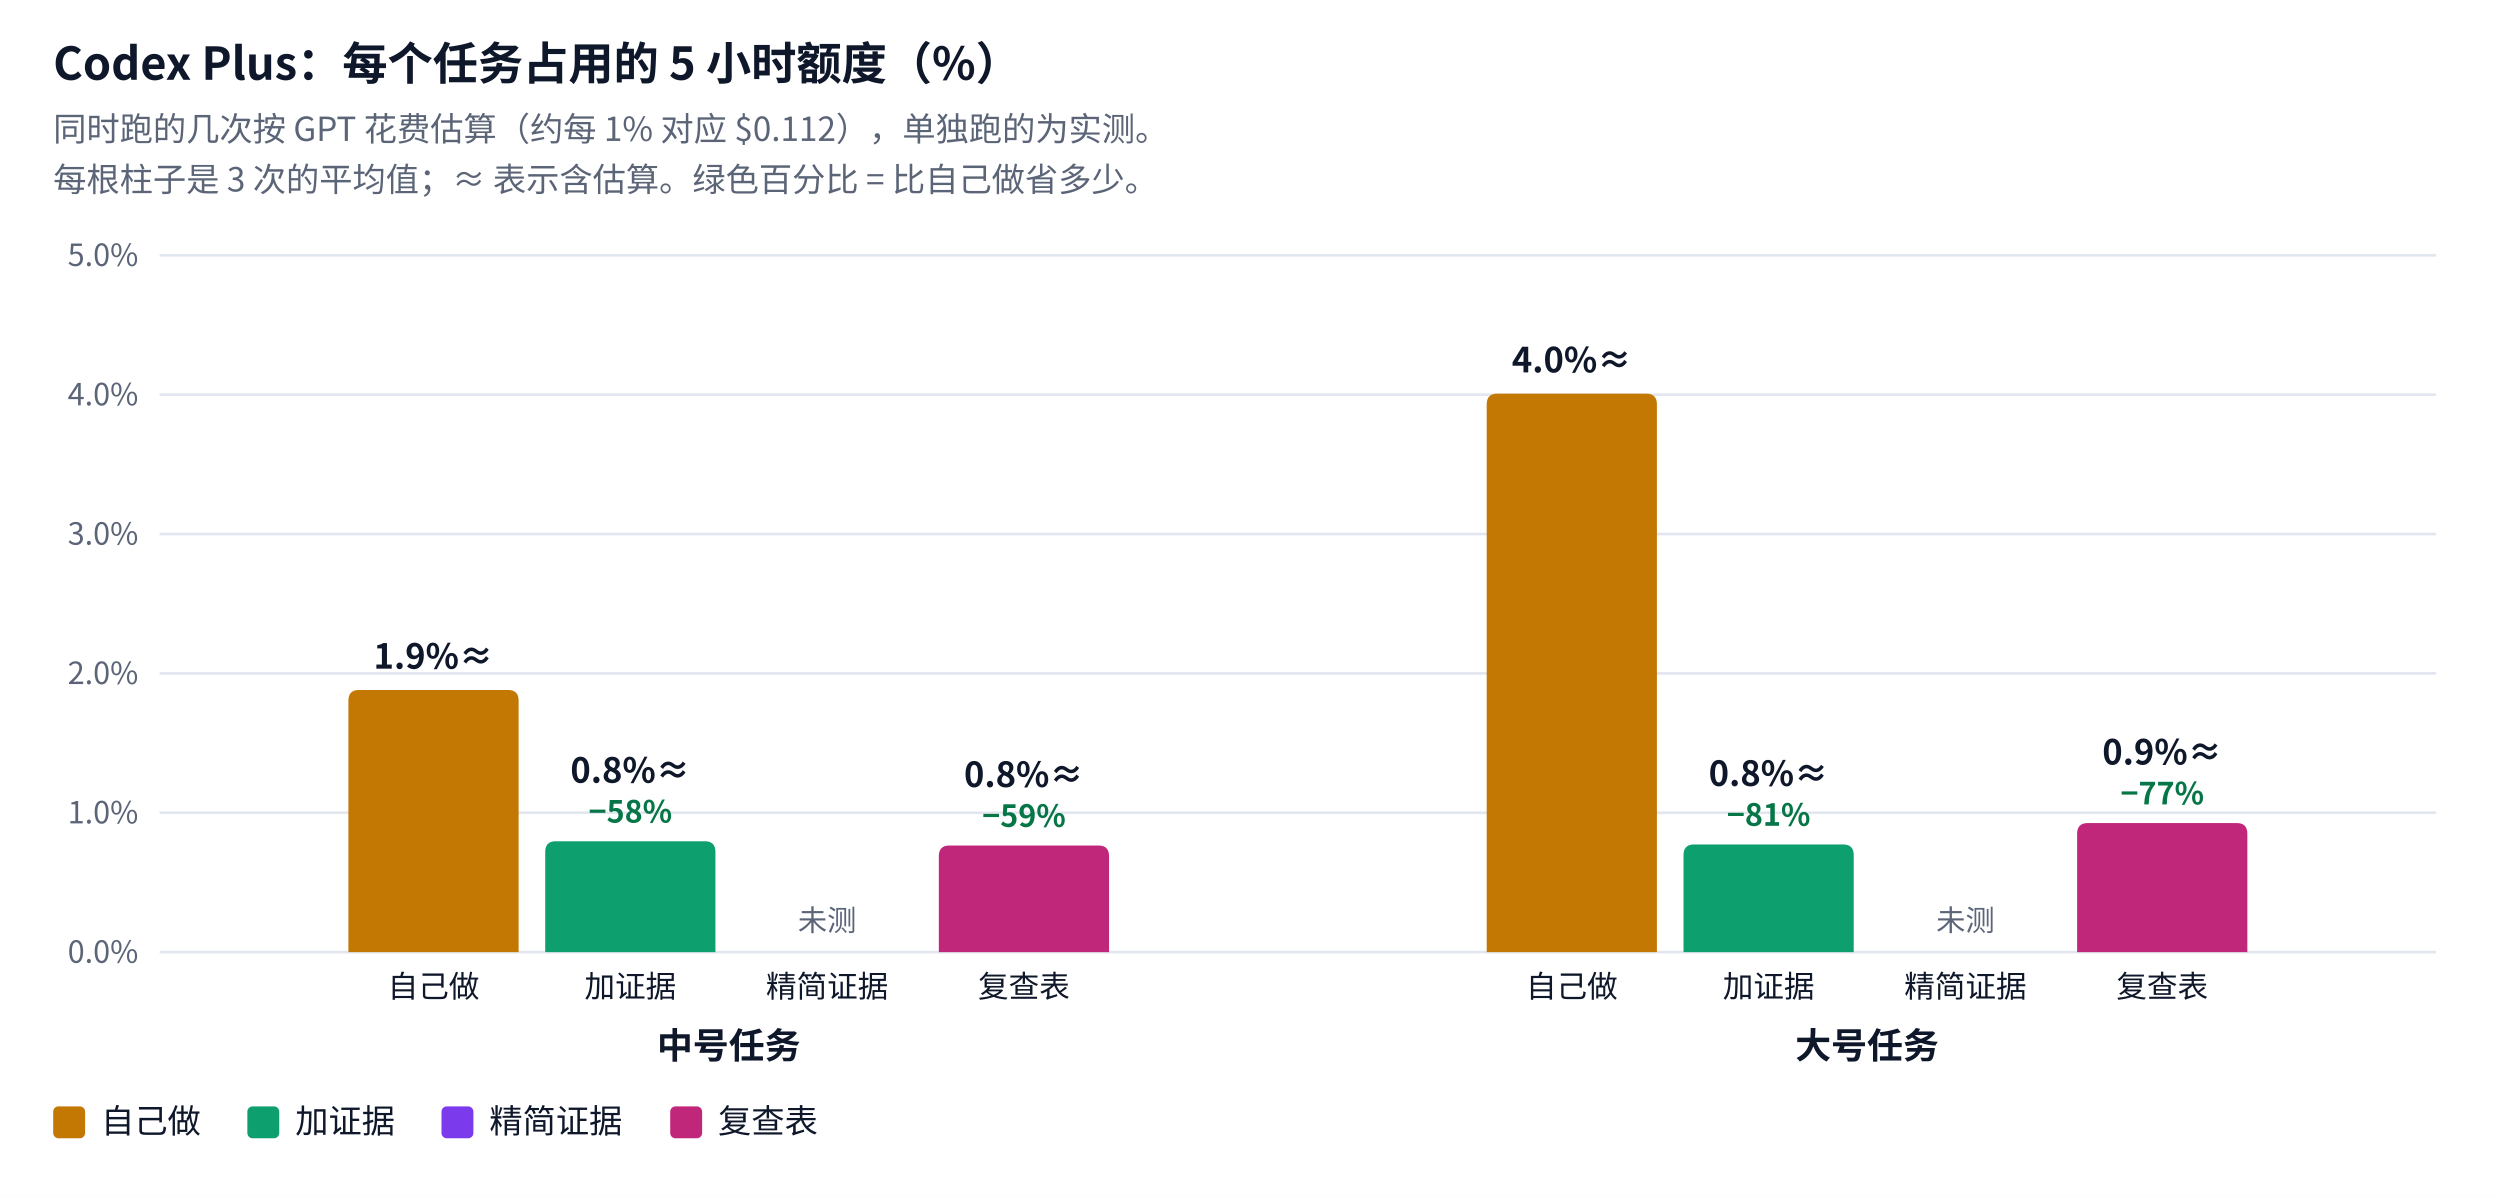
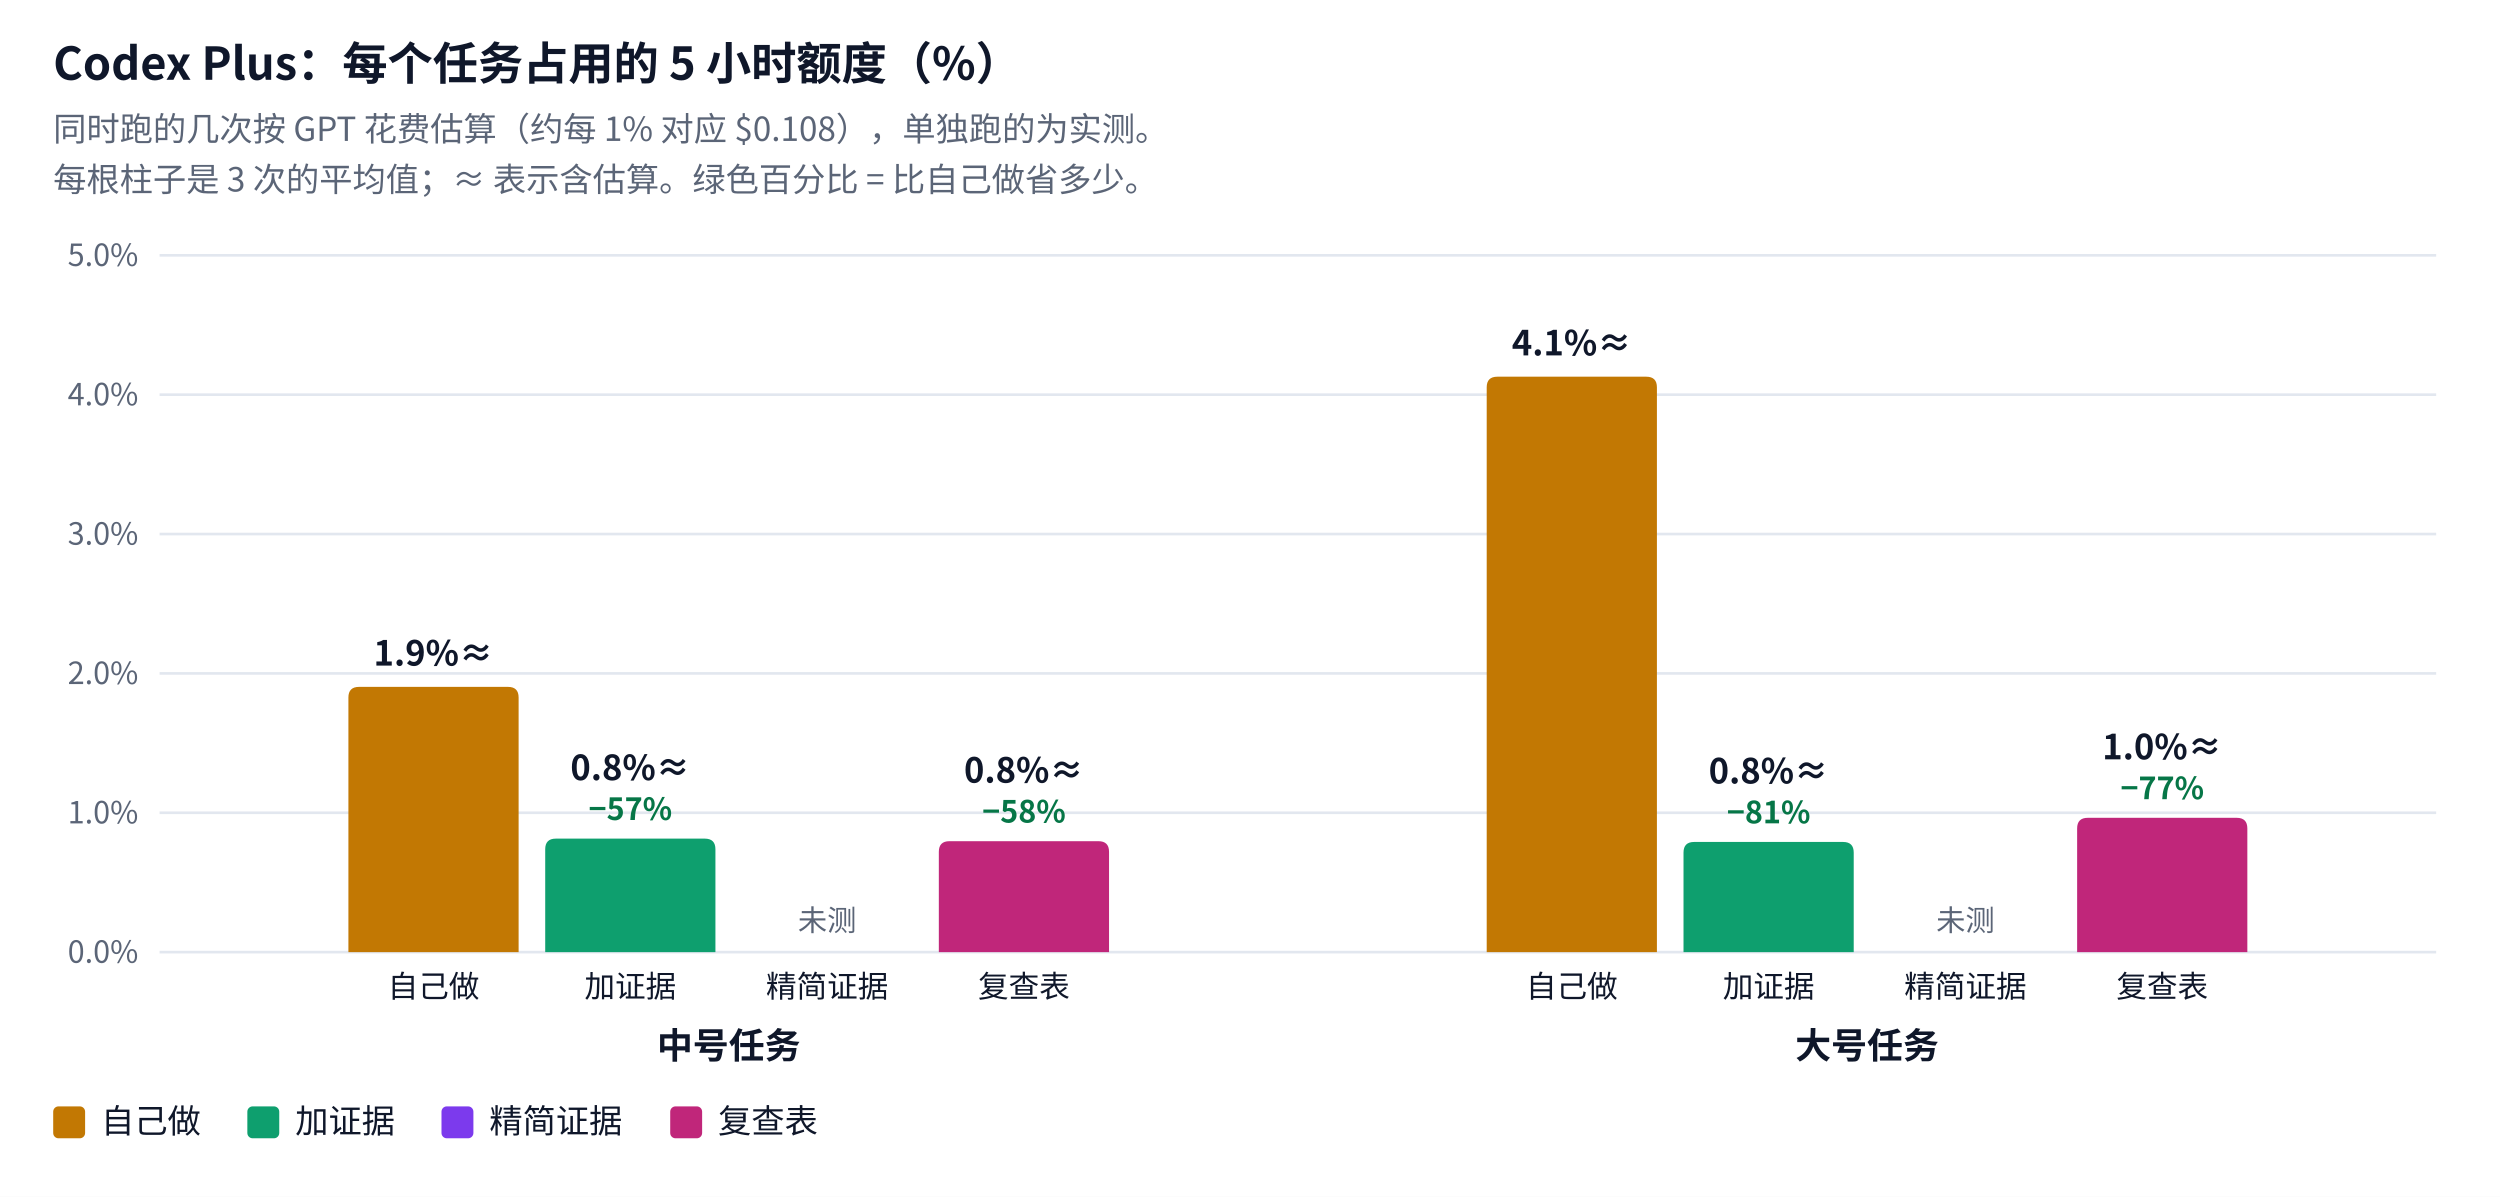
<svg xmlns="http://www.w3.org/2000/svg" width="940" height="450" viewBox="0 0 940 450" font-family="-apple-system, 'Segoe UI', 'PingFang SC', 'Noto Sans CJK SC', Helvetica, Arial, sans-serif">
  <rect width="940" height="450" fill="#FFFFFF" />
  <text x="20" y="30" font-size="17" font-weight="600" fill="#0F172A">Codex Plus：每个任务占用的 5 小时额度（%）</text>
-   <text x="20" y="53" font-size="12.5" fill="#5B6577">同时跑的几次按 GPT 花费估算（约每 1% 对应 $0.112），单独跑的为实测。</text>
+   <text x="20" y="53" font-size="12.5" fill="#5B6577">同时跑的几次按 GPT 花费估算（约每 1% 对应 $0.108），单独跑的为实测。</text>
  <text x="20" y="72" font-size="12.5" fill="#5B6577">每根柱子是 3 次的平均值；≈ 表示含估算。绿色百分比 = 比自己做省多少。</text>
  <line x1="60" x2="916" y1="358" y2="358" stroke="#E2E7EF" />
  <text x="52" y="362" font-size="11.5" fill="#5B6577" text-anchor="end">0.0%</text>
  <line x1="60" x2="916" y1="305.6" y2="305.6" stroke="#E2E7EF" />
  <text x="52" y="309.6" font-size="11.5" fill="#5B6577" text-anchor="end">1.0%</text>
  <line x1="60" x2="916" y1="253.2" y2="253.2" stroke="#E2E7EF" />
  <text x="52" y="257.2" font-size="11.5" fill="#5B6577" text-anchor="end">2.0%</text>
  <line x1="60" x2="916" y1="200.8" y2="200.8" stroke="#E2E7EF" />
  <text x="52" y="204.8" font-size="11.5" fill="#5B6577" text-anchor="end">3.0%</text>
  <line x1="60" x2="916" y1="148.4" y2="148.4" stroke="#E2E7EF" />
  <text x="52" y="152.4" font-size="11.5" fill="#5B6577" text-anchor="end">4.0%</text>
  <line x1="60" x2="916" y1="96" y2="96" stroke="#E2E7EF" />
  <text x="52" y="100" font-size="11.5" fill="#5B6577" text-anchor="end">5.0%</text>
  <text x="163" y="375" font-size="11.5" fill="#0F172A" text-anchor="middle">自己做</text>
-   <path d="M131,358 V263.429 Q131,259.429 135,259.429 H191 Q195,259.429 195,263.429 V358 Z" fill="#C27803" />
-   <text x="163" y="251.429" font-size="13" font-weight="600" fill="#0F172A" text-anchor="middle">1.9%≈</text>
+   <path d="M131,358 V262.267 Q131,258.267 135,258.267 H191 Q195,258.267 195,262.267 V358 Z" fill="#C27803" />
+   <text x="163" y="250.267" font-size="13" font-weight="600" fill="#0F172A" text-anchor="middle">1.9%≈</text>
  <text x="237" y="375" font-size="11.5" fill="#0F172A" text-anchor="middle">加证据</text>
-   <path d="M205,358 V320.304 Q205,316.304 209,316.304 H265 Q269,316.304 269,320.304 V358 Z" fill="#0E9F6E" />
-   <text x="237" y="294.304" font-size="13" font-weight="600" fill="#0F172A" text-anchor="middle">0.8%≈</text>
-   <text x="237" y="309.304" font-size="11.5" font-weight="600" fill="#067647" text-anchor="middle">−58%</text>
+   <path d="M205,358 V319.322 Q205,315.322 209,315.322 H265 Q269,315.322 269,319.322 V358 Z" fill="#0E9F6E" />
+   <text x="237" y="293.322" font-size="13" font-weight="600" fill="#0F172A" text-anchor="middle">0.8%≈</text>
+   <text x="237" y="308.322" font-size="11.5" font-weight="600" fill="#067647" text-anchor="middle">−57%</text>
  <text x="311" y="375" font-size="11.5" fill="#0F172A" text-anchor="middle">精简证据</text>
  <text x="311" y="350" font-size="11" fill="#5B6577" text-anchor="middle">未测</text>
  <text x="385" y="375" font-size="11.5" fill="#0F172A" text-anchor="middle">复查表</text>
-   <path d="M353,358 V321.909 Q353,317.909 357,317.909 H413 Q417,317.909 417,321.909 V358 Z" fill="#C0267A" />
-   <text x="385" y="295.909" font-size="13" font-weight="600" fill="#0F172A" text-anchor="middle">0.8%≈</text>
-   <text x="385" y="310.909" font-size="11.5" font-weight="600" fill="#067647" text-anchor="middle">−59%</text>
+   <path d="M353,358 V320.285 Q353,316.285 357,316.285 H413 Q417,316.285 417,320.285 V358 Z" fill="#C0267A" />
+   <text x="385" y="294.285" font-size="13" font-weight="600" fill="#0F172A" text-anchor="middle">0.8%≈</text>
+   <text x="385" y="309.285" font-size="11.5" font-weight="600" fill="#067647" text-anchor="middle">−58%</text>
  <text x="274" y="398" font-size="13.5" font-weight="600" fill="#0F172A" text-anchor="middle">中号任务</text>
  <text x="591" y="375" font-size="11.5" fill="#0F172A" text-anchor="middle">自己做</text>
-   <path d="M559,358 V152.019 Q559,148.019 563,148.019 H619 Q623,148.019 623,152.019 V358 Z" fill="#C27803" />
-   <text x="591" y="140.019" font-size="13" font-weight="600" fill="#0F172A" text-anchor="middle">4.0%≈</text>
+   <path d="M559,358 V145.637 Q559,141.637 563,141.637 H619 Q623,141.637 623,145.637 V358 Z" fill="#C27803" />
+   <text x="591" y="133.637" font-size="13" font-weight="600" fill="#0F172A" text-anchor="middle">4.1%≈</text>
  <text x="665" y="375" font-size="11.5" fill="#0F172A" text-anchor="middle">加证据</text>
-   <path d="M633,358 V321.507 Q633,317.507 637,317.507 H693 Q697,317.507 697,321.507 V358 Z" fill="#0E9F6E" />
-   <text x="665" y="295.507" font-size="13" font-weight="600" fill="#0F172A" text-anchor="middle">0.8%≈</text>
-   <text x="665" y="310.507" font-size="11.5" font-weight="600" fill="#067647" text-anchor="middle">−81%</text>
+   <path d="M633,358 V320.575 Q633,316.575 637,316.575 H693 Q697,316.575 697,320.575 V358 Z" fill="#0E9F6E" />
+   <text x="665" y="294.575" font-size="13" font-weight="600" fill="#0F172A" text-anchor="middle">0.8%≈</text>
+   <text x="665" y="309.575" font-size="11.5" font-weight="600" fill="#067647" text-anchor="middle">−81%</text>
  <text x="739" y="375" font-size="11.5" fill="#0F172A" text-anchor="middle">精简证据</text>
  <text x="739" y="350" font-size="11" fill="#5B6577" text-anchor="middle">未测</text>
  <text x="813" y="375" font-size="11.5" fill="#0F172A" text-anchor="middle">复查表</text>
-   <path d="M781,358 V313.464 Q781,309.464 785,309.464 H841 Q845,309.464 845,313.464 V358 Z" fill="#C0267A" />
-   <text x="813" y="287.464" font-size="13" font-weight="600" fill="#0F172A" text-anchor="middle">0.9%≈</text>
-   <text x="813" y="302.464" font-size="11.5" font-weight="600" fill="#067647" text-anchor="middle">−77%</text>
+   <path d="M781,358 V311.498 Q781,307.498 785,307.498 H841 Q845,307.498 845,311.498 V358 Z" fill="#C0267A" />
+   <text x="813" y="285.498" font-size="13" font-weight="600" fill="#0F172A" text-anchor="middle">1.0%≈</text>
+   <text x="813" y="300.498" font-size="11.5" font-weight="600" fill="#067647" text-anchor="middle">−77%</text>
  <text x="702" y="398" font-size="13.5" font-weight="600" fill="#0F172A" text-anchor="middle">大号任务</text>
  <rect x="20" y="416" width="12" height="12" rx="2" fill="#C27803" />
  <text x="38" y="426" font-size="12.5" fill="#0F172A">自己做</text>
  <rect x="93" y="416" width="12" height="12" rx="2" fill="#0E9F6E" />
  <text x="111" y="426" font-size="12.5" fill="#0F172A">加证据</text>
  <rect x="166" y="416" width="12" height="12" rx="2" fill="#7C3AED" />
  <text x="184" y="426" font-size="12.5" fill="#0F172A">精简证据</text>
  <rect x="252" y="416" width="12" height="12" rx="2" fill="#C0267A" />
  <text x="270" y="426" font-size="12.5" fill="#0F172A">复查表</text>
</svg>
